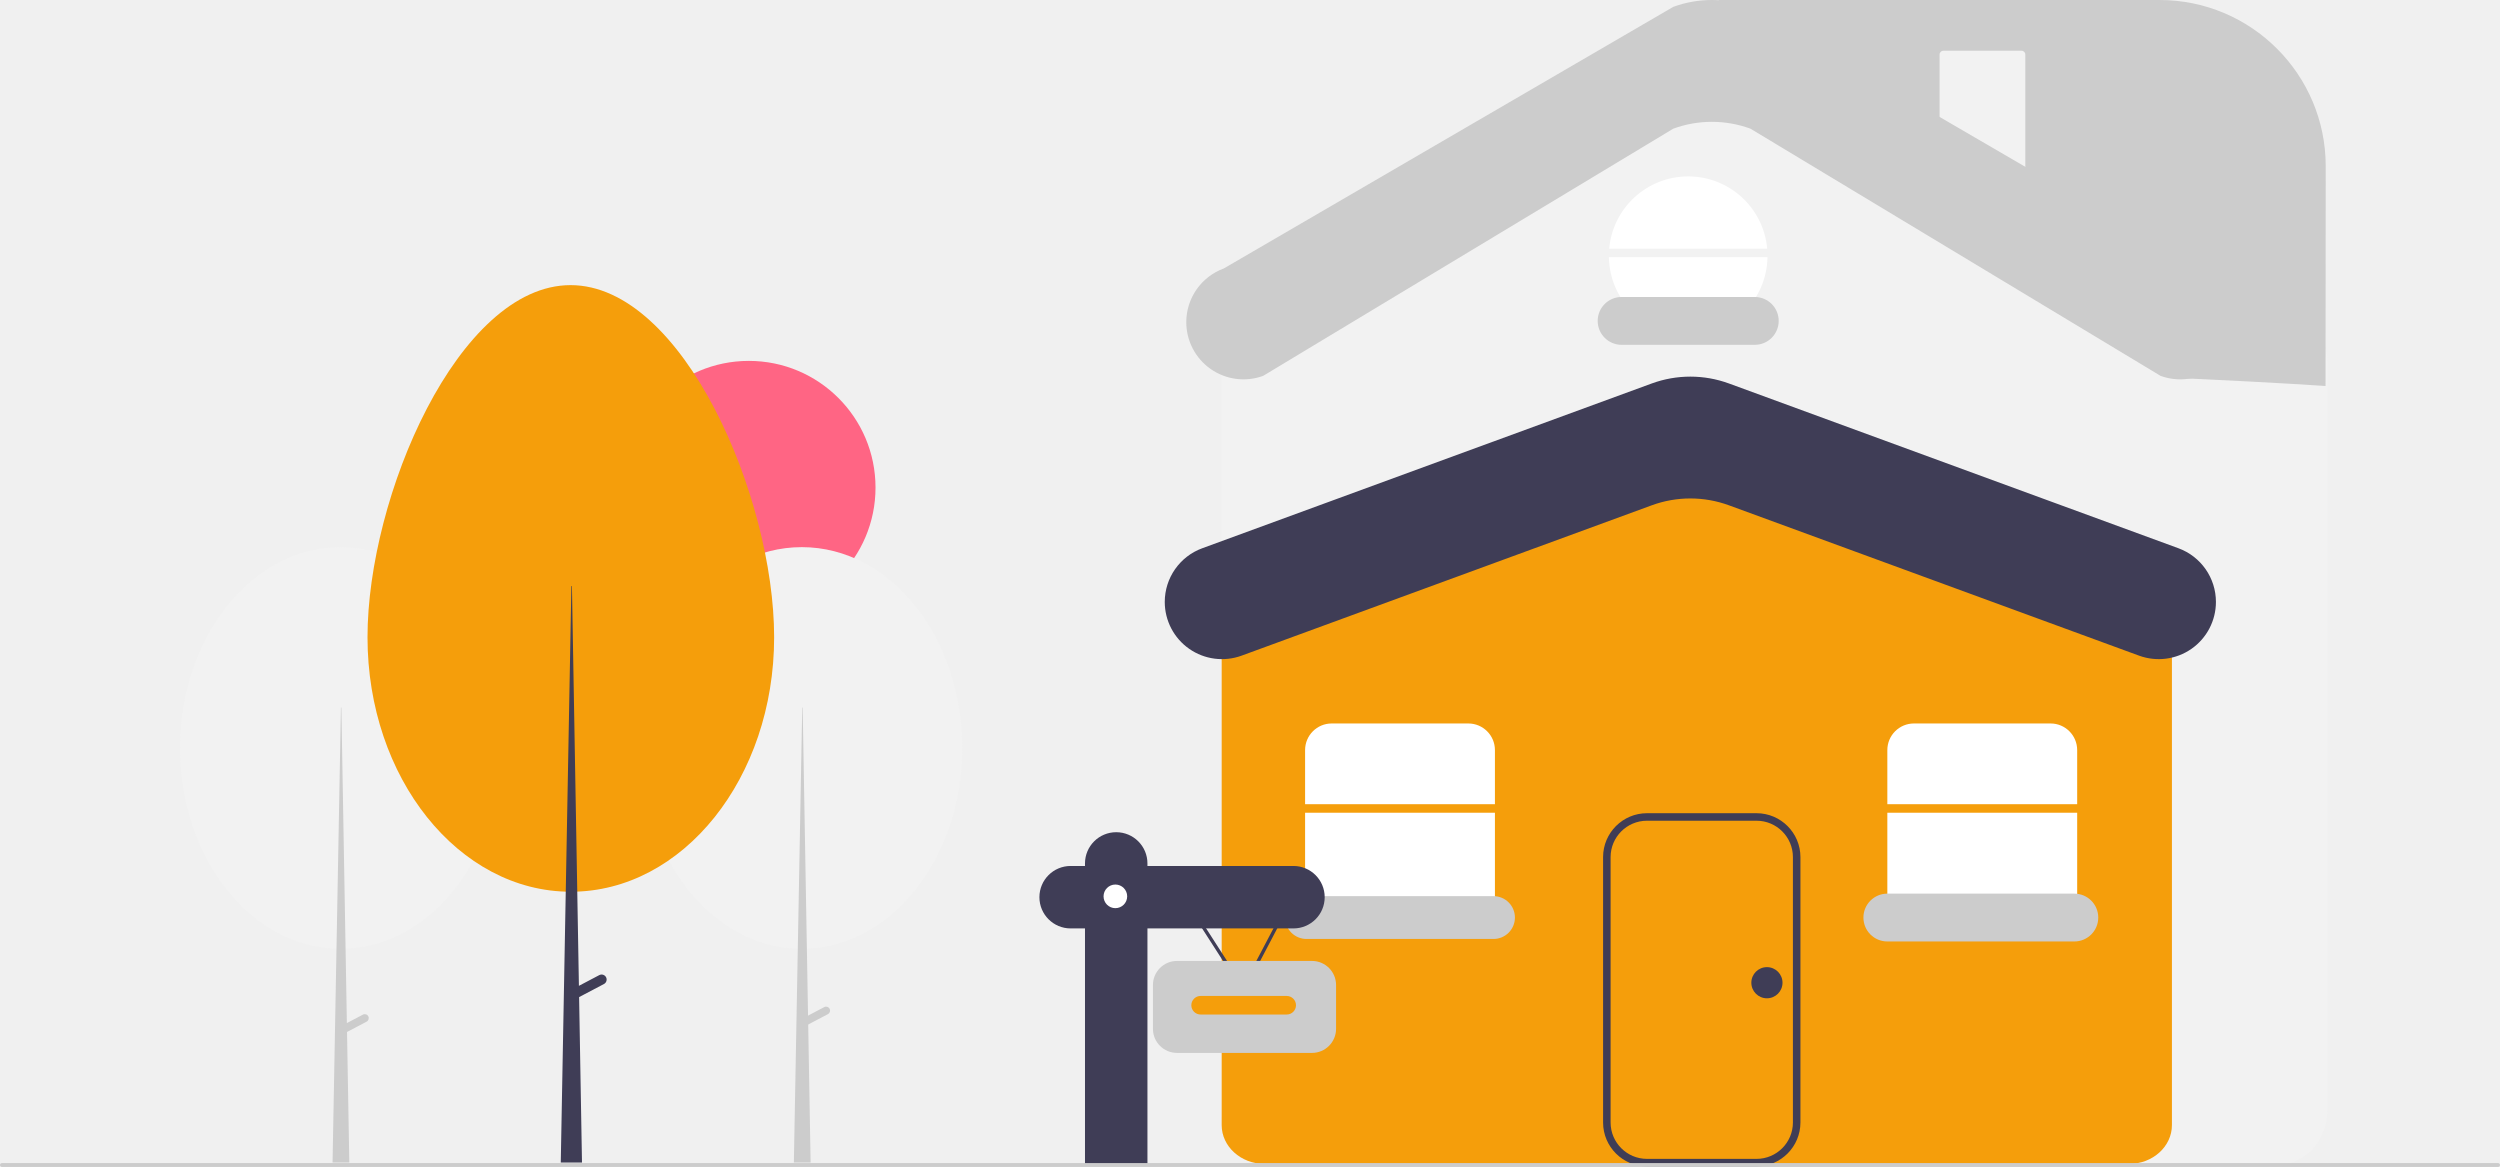
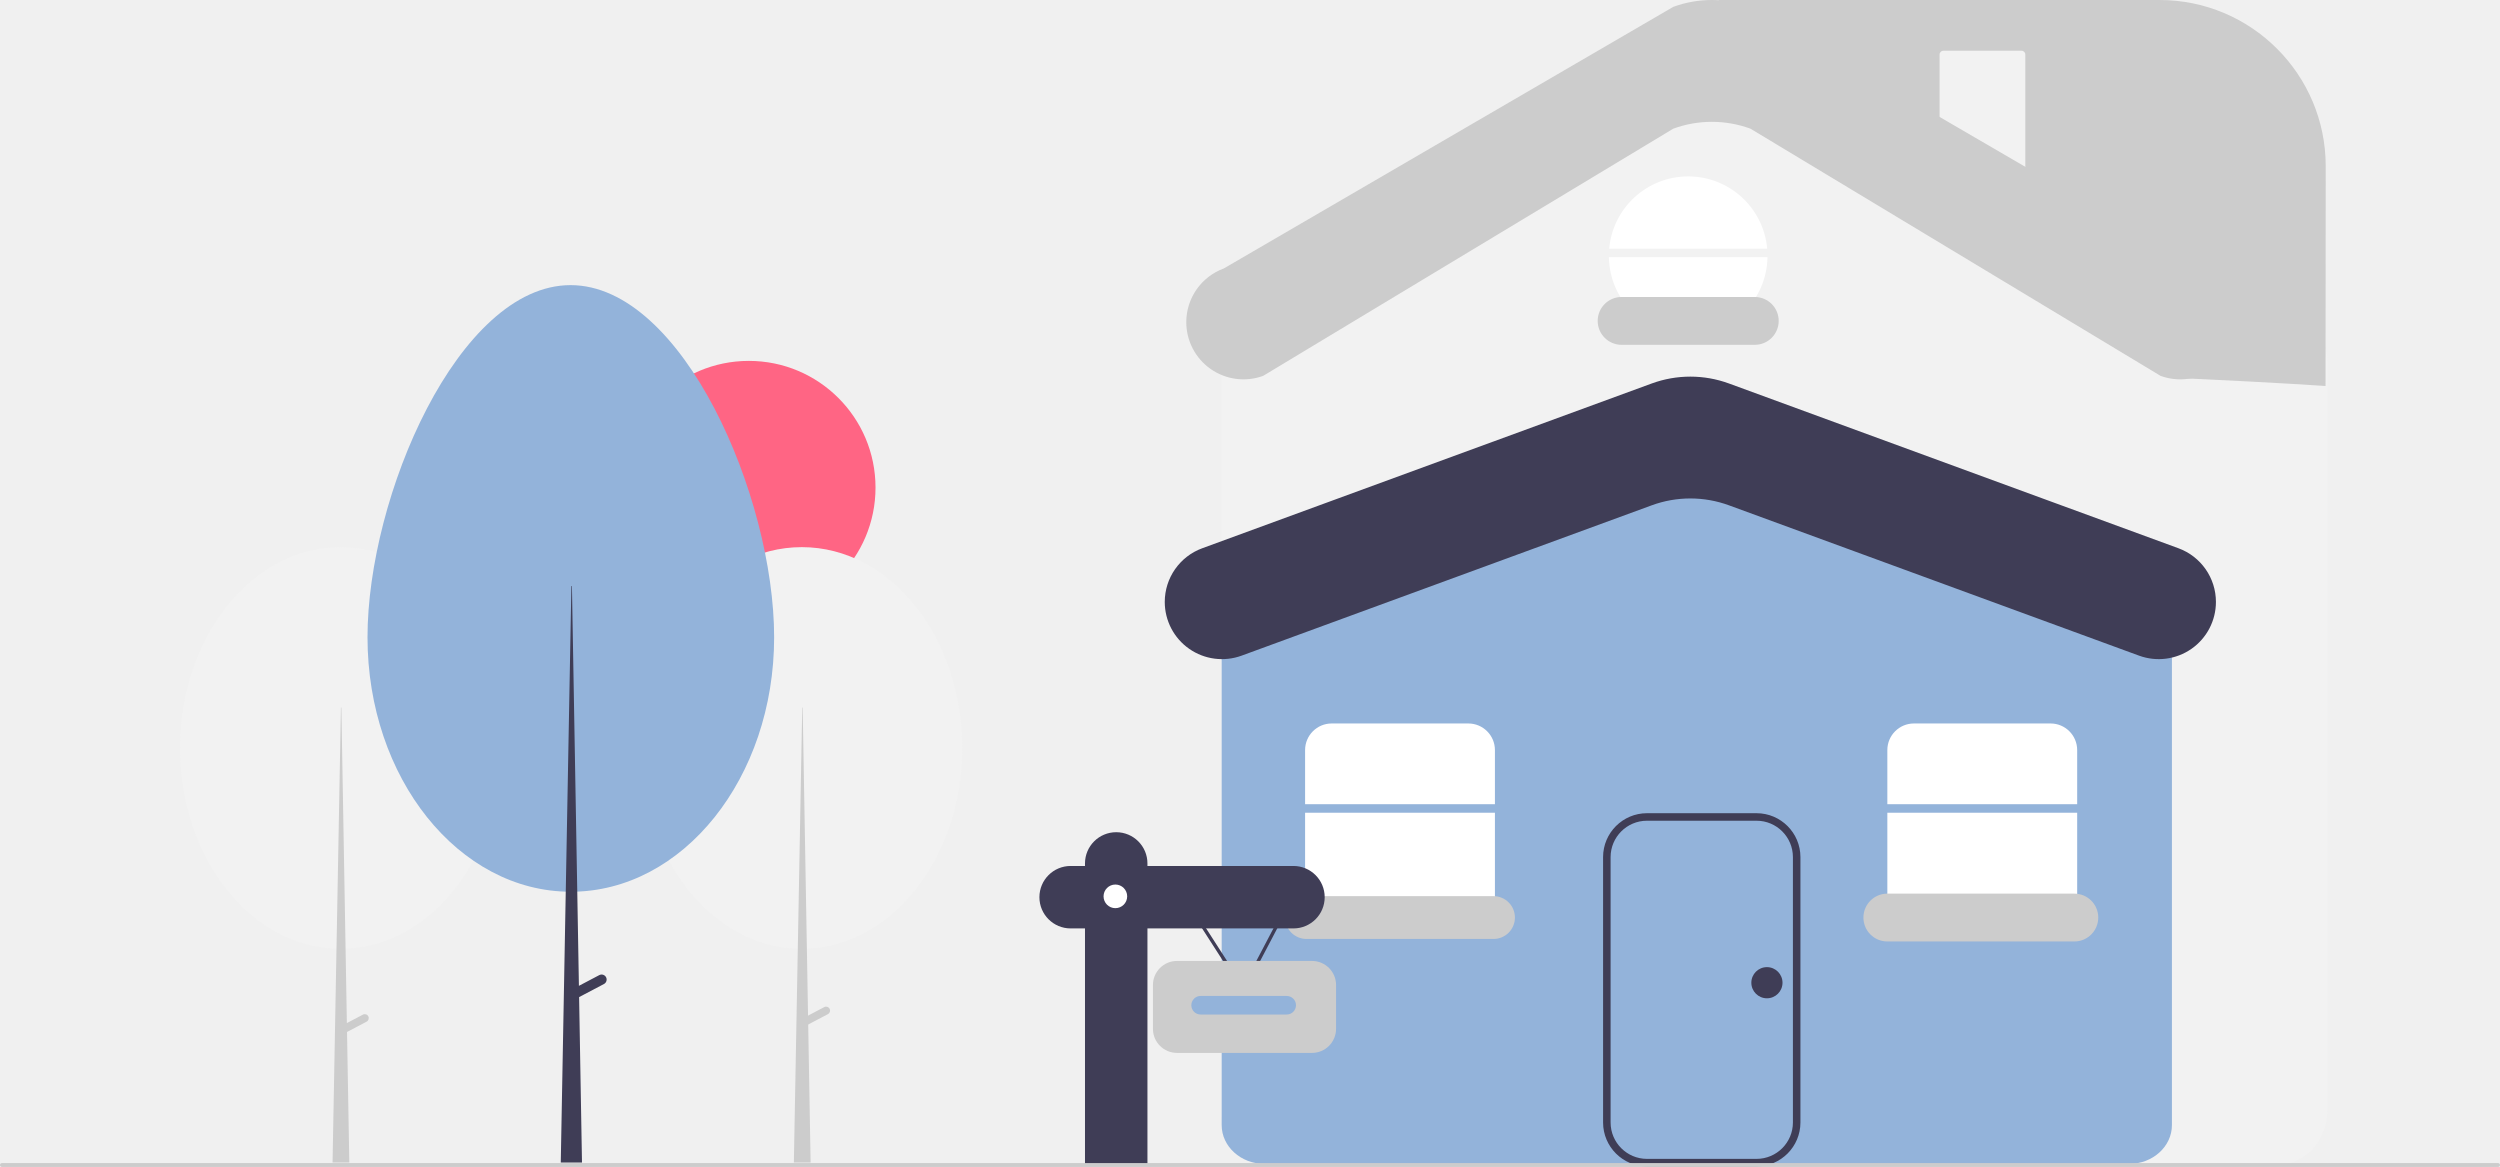
<svg xmlns="http://www.w3.org/2000/svg" width="997.175" height="465.459" viewBox="0 0 997.175 465.459" role="img" artist="Katerina Limpitsouni" source="https://undraw.co/">
  <path d="M1009.946,681.834H608.347c-10.924,0-19.811-9.832-19.811-21.916V361.267a12.304,12.304,0,0,1,6.543-11.124l151.759-91.871a60.338,60.338,0,0,1,53.543-.054l222.793,91.916a12.305,12.305,0,0,1,6.583,11.143V659.918C1029.757,672.002,1020.87,681.834,1009.946,681.834Z" transform="translate(-101.4124 -217.2703)" fill="#f2f2f2" />
-   <path d="M950.646,681.51H605.783c-9.419,0-17.083-6.939-17.083-15.47V457.281a8.676,8.676,0,0,1,5.692-7.927L754.968,385.122a62.516,62.516,0,0,1,45.938-.023l161.12,64.259a8.675,8.675,0,0,1,5.702,7.93V666.04C967.729,674.571,960.065,681.51,950.646,681.51Z" transform="translate(-101.4124 -217.2703)" fill="#f59e0b" />
+   <path d="M950.646,681.51H605.783c-9.419,0-17.083-6.939-17.083-15.47V457.281a8.676,8.676,0,0,1,5.692-7.927L754.968,385.122a62.516,62.516,0,0,1,45.938-.023l161.12,64.259a8.675,8.675,0,0,1,5.702,7.93V666.04C967.729,674.571,960.065,681.51,950.646,681.51Z" transform="translate(-101.4124 -217.2703)" fill="#93b3da" />
  <circle cx="298.685" cy="194.48" r="50.532" fill="#ff6584" />
  <ellipse cx="319.81" cy="298.347" rx="64.001" ry="80.11" fill="#f2f2f2" />
  <polygon points="319.986 282.238 320.162 282.238 323.327 463.69 316.646 463.69 319.986 282.238" fill="#ccc" />
  <path d="M432.315,619.635l0,0a1.582,1.582,0,0,1-.663,2.137l-9.179,4.833-1.474-2.8,9.179-4.833A1.582,1.582,0,0,1,432.315,619.635Z" transform="translate(-101.4124 -217.2703)" fill="#ccc" />
  <ellipse cx="135.81" cy="298.347" rx="64.001" ry="80.11" fill="#f2f2f2" />
  <path d="M248.315,622.635V622.635a1.583,1.583,0,0,0-2.138-.663l-6.408,3.374-2.195-125.838h-.176l-3.34,181.452h6.681l-.908-52.07,7.821-4.117A1.583,1.583,0,0,0,248.315,622.635Z" transform="translate(-101.4124 -217.2703)" fill="#ccc" />
-   <path d="M329,331c44.788,0,81.192,84.391,81.192,140.452s-36.308,101.508-81.096,101.508S248,527.514,248,471.452,284.212,331,329,331Z" transform="translate(-101.4124 -217.2703)" fill="#f59e0b" />
+   <path d="M329,331c44.788,0,81.192,84.391,81.192,140.452s-36.308,101.508-81.096,101.508S248,527.514,248,471.452,284.212,331,329,331Z" transform="translate(-101.4124 -217.2703)" fill="#93b3da" />
  <path d="M343.15,607.056a2.005,2.005,0,0,0-2.708-.84l-8.12,4.275L329.541,451.041h-.223l-4.233,229.92h8.466l-1.151-65.979,9.91-5.217A2.005,2.005,0,0,0,343.15,607.056Z" transform="translate(-101.4124 -217.2703)" fill="#3f3d56" />
  <path d="M697.693,538.049V516.458A10.618,10.618,0,0,0,687.075,505.84H632.592a10.618,10.618,0,0,0-10.618,10.618v21.591Z" transform="translate(-101.4124 -217.2703)" fill="#fff" />
  <path d="M621.974,541.439v33.457a10.618,10.618,0,0,0,10.618,10.618H687.075a10.618,10.618,0,0,0,10.618-10.618V541.439Z" transform="translate(-101.4124 -217.2703)" fill="#fff" />
  <path d="M954.613,478.785,791.037,418.822a44.739,44.739,0,0,0-30.796,0L596.665,478.785A22.813,22.813,0,0,1,566,457.366v0a22.813,22.813,0,0,1,14.961-21.419l179.28-65.72a44.739,44.739,0,0,1,30.796,0l179.28,65.72a22.813,22.813,0,0,1,14.961,21.419v0A22.813,22.813,0,0,1,954.613,478.785Z" transform="translate(-101.4124 -217.2703)" fill="#3f3d56" />
  <path d="M802.052,682.51H758.333a17.52,17.52,0,0,1-17.5-17.5v-105.876a17.52,17.52,0,0,1,17.5-17.5h43.719a17.52,17.52,0,0,1,17.5,17.5v105.876A17.52,17.52,0,0,1,802.052,682.51ZM758.333,544.634a14.517,14.517,0,0,0-14.5,14.5v105.876a14.517,14.517,0,0,0,14.5,14.5h43.719a14.517,14.517,0,0,0,14.5-14.5v-105.876a14.517,14.517,0,0,0-14.5-14.5Z" transform="translate(-101.4124 -217.2703)" fill="#3f3d56" />
  <path d="M806.292,316.452a31.637,31.637,0,0,0-63.023,0Z" transform="translate(-101.4124 -217.2703)" fill="#fff" />
  <path d="M743.151,319.842a31.634,31.634,0,0,0,63.259,0Z" transform="translate(-101.4124 -217.2703)" fill="#fff" />
  <path d="M801.339,354.811H748.223a9.541,9.541,0,0,1,0-19.082h53.116a9.541,9.541,0,0,1,0,19.082Z" transform="translate(-101.4124 -217.2703)" fill="#ccc" />
  <path d="M622.539,574.713a8.541,8.541,0,0,0,0,17.082h74.589a8.541,8.541,0,0,0,0-17.082Z" transform="translate(-101.4124 -217.2703)" fill="#ccc" />
  <path d="M854.216,541.439v33.457a10.618,10.618,0,0,0,10.618,10.618h54.483a10.618,10.618,0,0,0,10.618-10.618V541.439Z" transform="translate(-101.4124 -217.2703)" fill="#fff" />
  <path d="M929.935,538.049V516.458a10.618,10.618,0,0,0-10.618-10.618H864.833a10.618,10.618,0,0,0-10.618,10.618v21.591Z" transform="translate(-101.4124 -217.2703)" fill="#fff" />
  <circle cx="704.773" cy="391.977" r="6.216" fill="#3f3d56" />
  <polygon points="495.986 395.977 471.503 357.893 472.636 357.164 495.868 393.303 514.799 357.216 515.991 357.841 495.986 395.977" fill="#3f3d56" />
  <path d="M617.335,562.679H559.093v-1.01a12.456,12.456,0,0,0-12.456-12.456h0a12.456,12.456,0,0,0-12.456,12.456v1.01h-5.723a12.456,12.456,0,1,0,0,24.913h5.723v94.135c24.82-.497-.18.503,24.913,0V587.592H617.335a12.456,12.456,0,0,0,0-24.913Z" transform="translate(-101.4124 -217.2703)" fill="#3f3d56" />
  <circle cx="444.887" cy="357.528" r="4.713" fill="#fff" />
  <path d="M624.737,637.244H570.88a9.605,9.605,0,0,1-9.594-9.595V610.153a9.605,9.605,0,0,1,9.594-9.594h53.856a9.605,9.605,0,0,1,9.594,9.594v17.497A9.605,9.605,0,0,1,624.737,637.244Z" transform="translate(-101.4124 -217.2703)" fill="#ccc" />
-   <rect x="475.187" y="397.254" width="41.746" height="7.407" rx="3.703" fill="#f59e0b" />
+   <rect x="475.187" y="397.254" width="41.746" height="7.407" rx="3.703" fill="#93b3da" />
  <path d="M1097.815,682.73H102.185a.773.773,0,0,1,0-1.546h995.629a.773.773,0,0,1,0,1.546Z" transform="translate(-101.4124 -217.2703)" fill="#ccc" />
  <path d="M928.804,592.795H854.216a9.541,9.541,0,1,1,0-19.082H928.804a9.541,9.541,0,0,1,0,19.082Z" transform="translate(-101.4124 -217.2703)" fill="#ccc" />
  <path d="M1029,371.23s-18.088-1.283-55-3c-44-77-187.003-95.56-187.003-150.959v-0H962.763a66.308,66.308,0,0,1,66.308,66.308Z" transform="translate(-101.4124 -217.2703)" fill="#ccc" />
  <path d="M876.555,237.514a1.502,1.502,0,0,0-1.5,1.5V289.094a1.502,1.502,0,0,0,1.5,1.5h31.195a1.502,1.502,0,0,0,1.5-1.5V239.014a1.502,1.502,0,0,0-1.5-1.5Z" transform="translate(-101.4124 -217.2703)" fill="#f2f2f2" />
  <path d="M963.197,367.191,799.622,268.599a44.739,44.739,0,0,0-30.796,0L605.249,367.191a22.813,22.813,0,0,1-30.665-21.419v0a22.813,22.813,0,0,1,14.961-21.419L768.825,220.004a44.739,44.739,0,0,1,30.796,0L978.901,324.352a22.813,22.813,0,0,1,14.961,21.419v0A22.813,22.813,0,0,1,963.197,367.191Z" transform="translate(-101.4124 -217.2703)" fill="#ccc" />
</svg>
